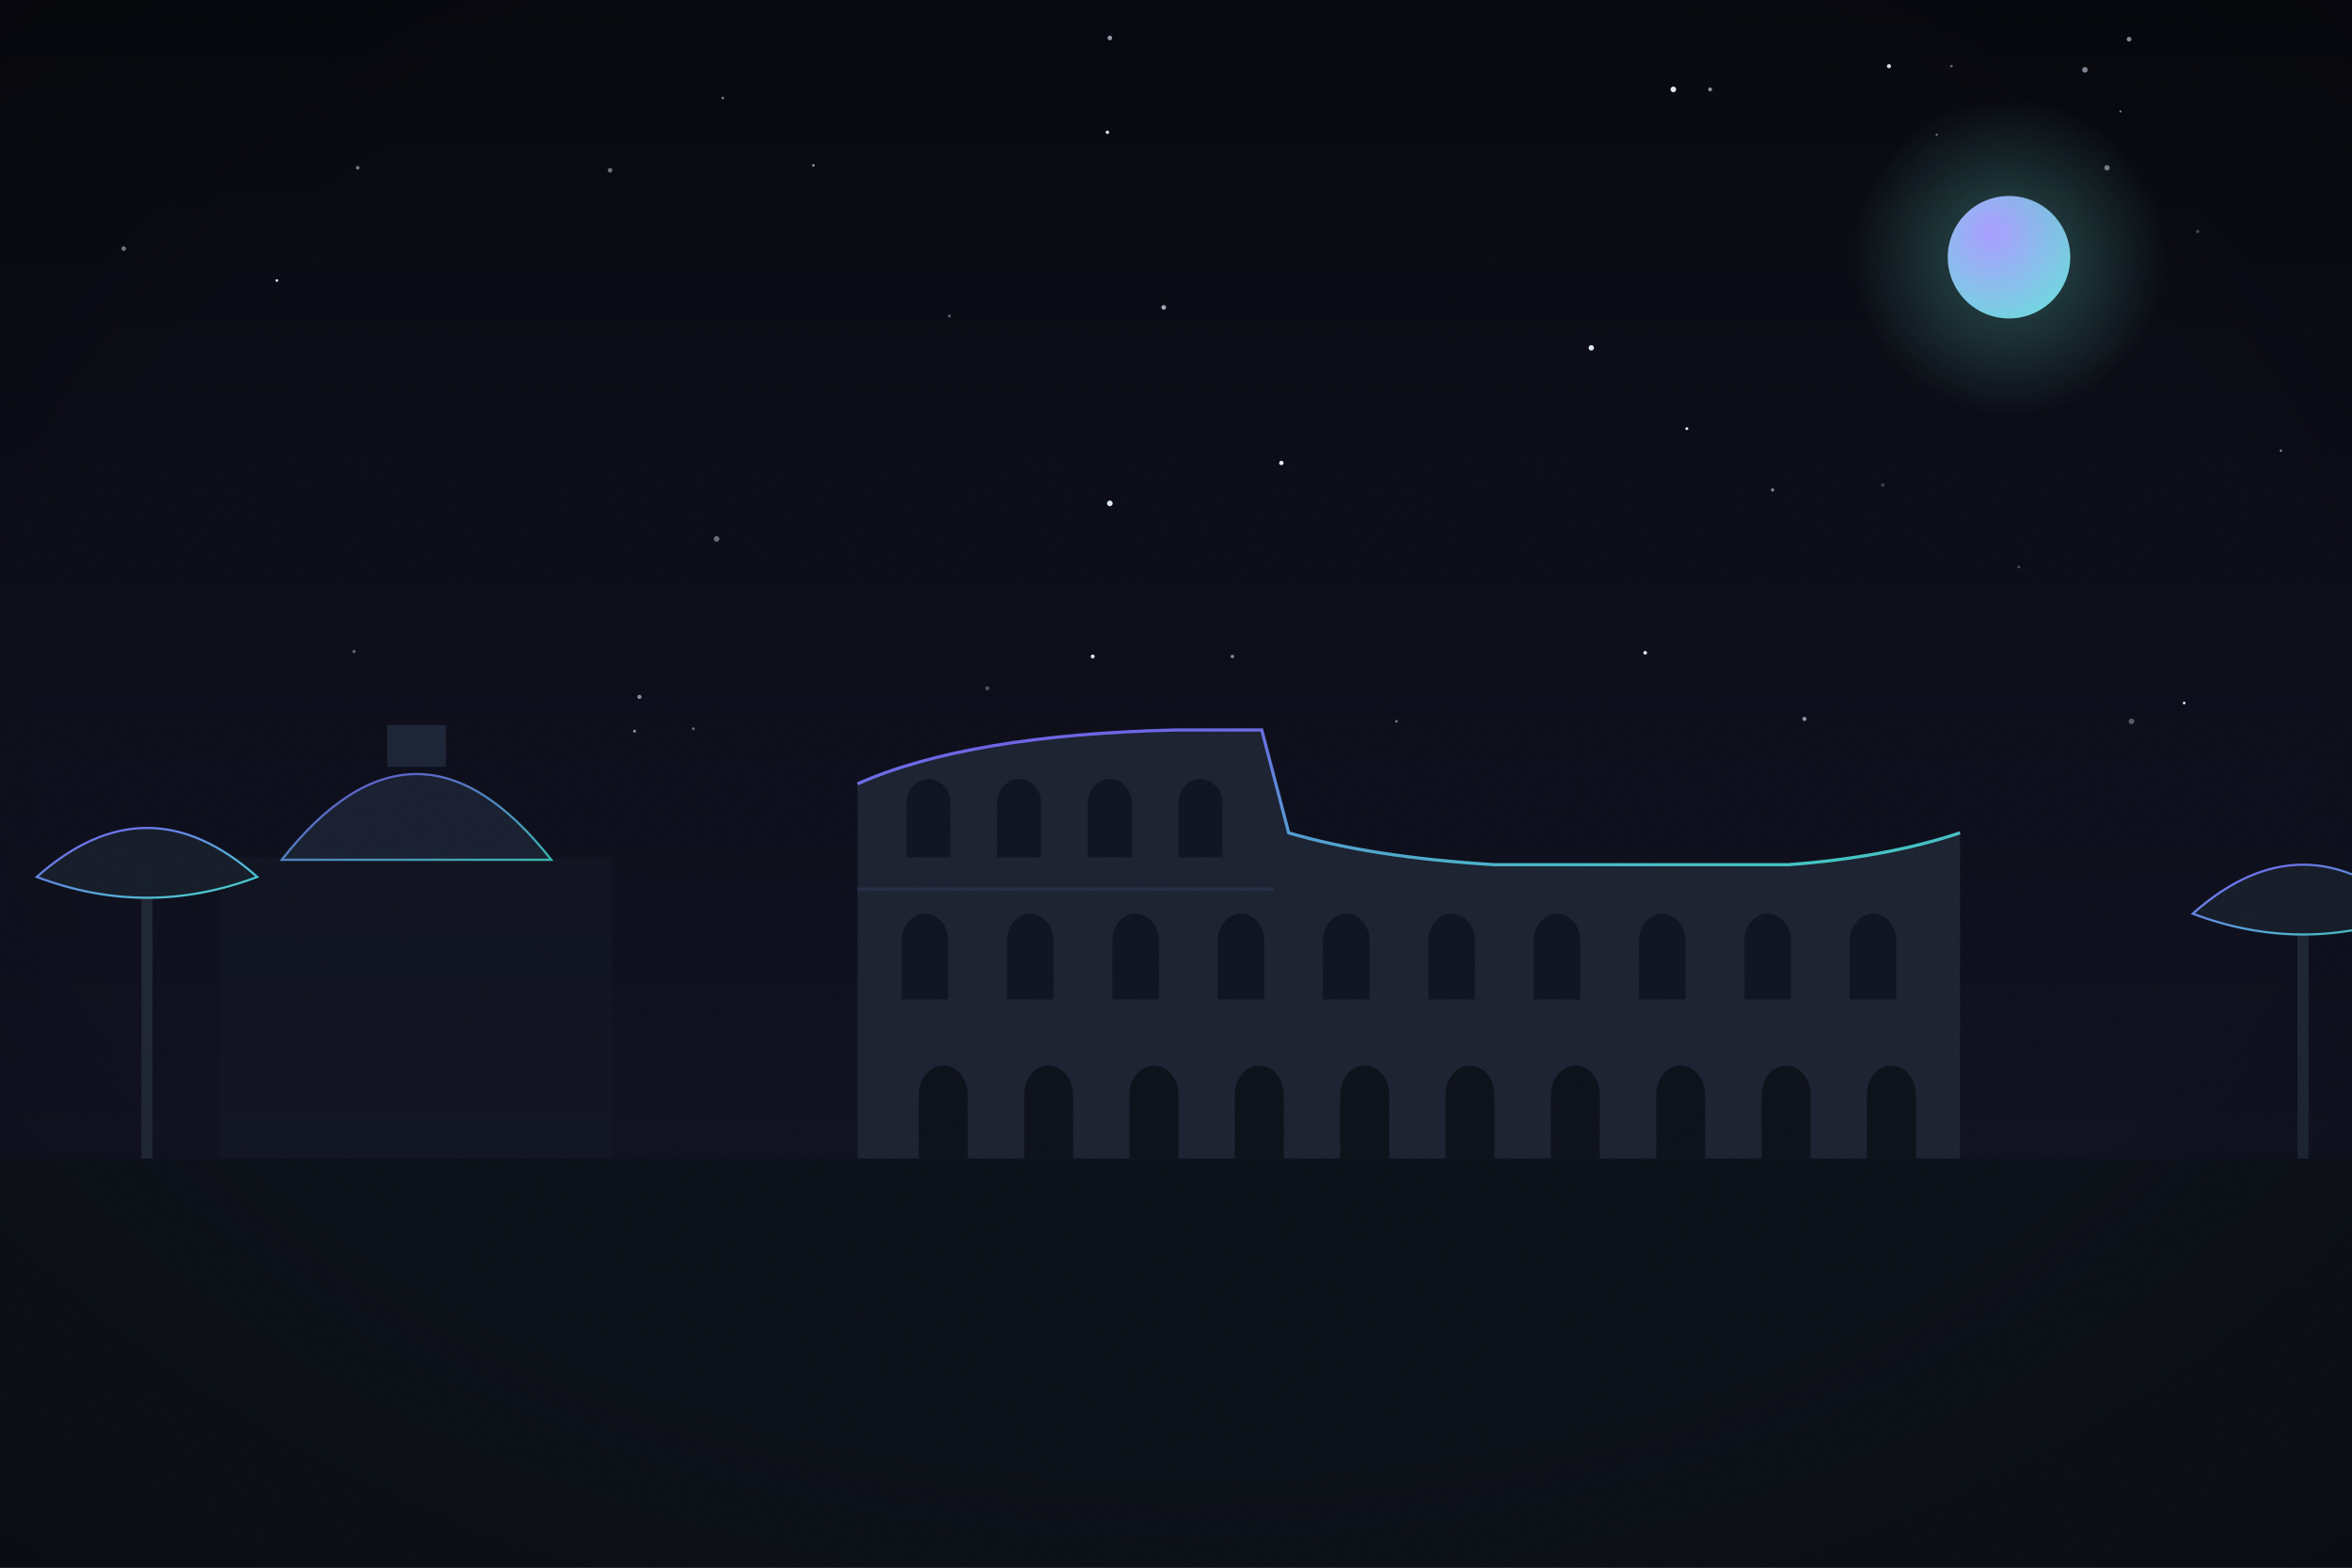
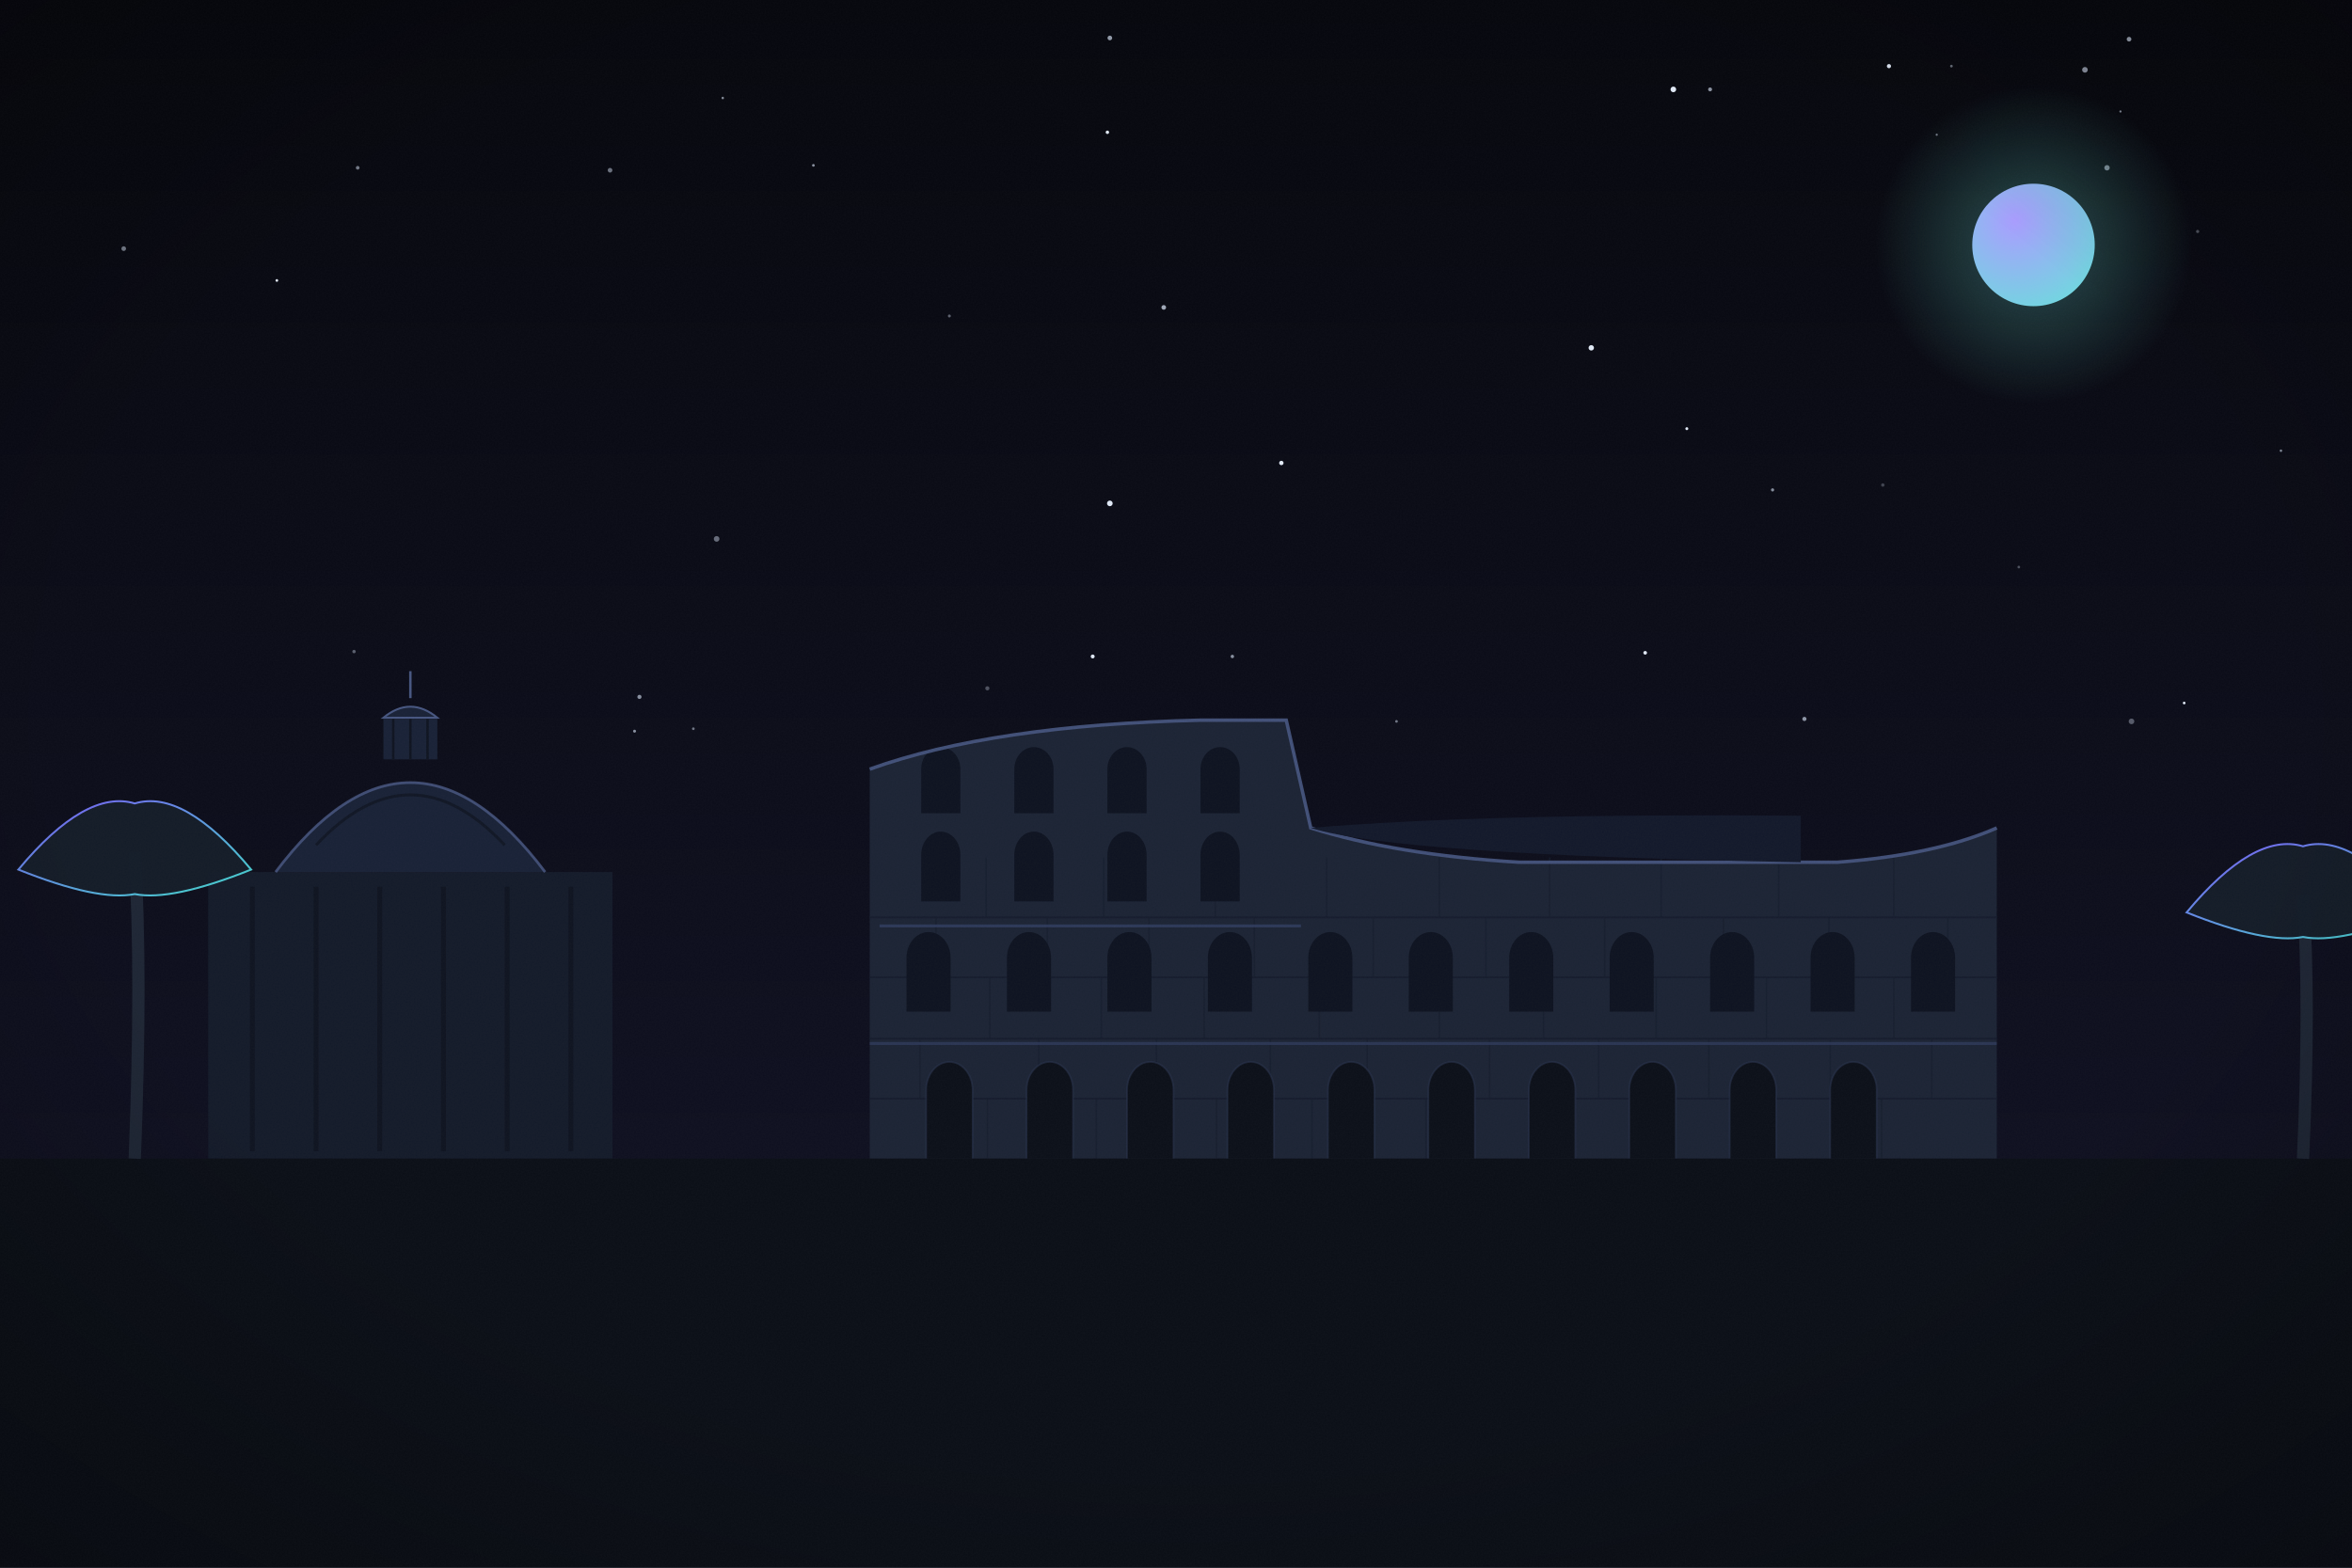
<svg xmlns="http://www.w3.org/2000/svg" viewBox="0 0 1920 1280" width="1920" height="1280">
  <defs>
    <linearGradient id="sky" x1="0" y1="0" x2="0" y2="1">
      <stop offset="0" stop-color="#05060c" />
      <stop offset="1" stop-color="#111226" />
    </linearGradient>
    <linearGradient id="acc" x1="0" y1="0" x2="1" y2="1">
      <stop offset="0" stop-color="#7c5cff" />
      <stop offset="1" stop-color="#43e0d0" />
    </linearGradient>
    <linearGradient id="accv" x1="0" y1="0" x2="0" y2="1">
      <stop offset="0" stop-color="#7c5cff" />
      <stop offset="1" stop-color="#43e0d0" />
    </linearGradient>
    <radialGradient id="mgrad" cx="0.35" cy="0.3" r="1">
      <stop offset="0" stop-color="#a99cff" />
      <stop offset="1" stop-color="#5fe6d6" />
    </radialGradient>
    <radialGradient id="halo" cx="0.5" cy="0.5" r="0.5">
      <stop offset="0" stop-color="rgba(103,220,205,.34)" />
      <stop offset="1" stop-color="rgba(103,220,205,0)" />
    </radialGradient>
    <radialGradient id="vig" cx="0.5" cy="0.46" r="0.85">
      <stop offset="0.55" stop-color="rgba(0,0,0,0)" />
      <stop offset="1" stop-color="rgba(0,0,4,.5)" />
    </radialGradient>
    <linearGradient id="wgrad" x1="0" y1="0" x2="0" y2="1">
      <stop offset="0" stop-color="#0b111e" />
      <stop offset="1" stop-color="#070a12" />
    </linearGradient>
    <filter id="soft" x="-40%" y="-40%" width="180%" height="180%">
      <feGaussianBlur stdDeviation="7" />
    </filter>
    <filter id="soft2" x="-60%" y="-60%" width="220%" height="220%">
      <feGaussianBlur stdDeviation="16" />
    </filter>
    <filter id="grain">
      <feTurbulence type="fractalNoise" baseFrequency="0.8" numOctaves="2" stitchTiles="stitch" />
      <feColorMatrix type="matrix" values="0 0 0 0 1 0 0 0 0 1 0 0 0 0 1 0 0 0 0.05 0" />
      <feComposite operator="over" in2="SourceGraphic" />
    </filter>
  </defs>
  <style>
@keyframes tw{0%,100%{opacity:.1}50%{opacity:1}}
.tw{animation:tw 3.4s ease-in-out infinite}
.tw.d1{animation-delay:.6s}.tw.d2{animation-delay:1.2s}.tw.d3{animation-delay:1.9s}.tw.d4{animation-delay:2.6s}.tw.d5{animation-delay:3.1s}
@keyframes shoot{0%,84%{opacity:0;transform:translate(0,0)}86%{opacity:1}96%{opacity:0;transform:translate(-620px,320px)}100%{opacity:0}}
.shoot{animation:shoot 12s linear infinite}
.shoot.s2{animation-duration:19s;animation-delay:7s}
@keyframes bob{0%,100%{transform:translateY(0px) rotate(-1.2deg)}50%{transform:translateY(9px) rotate(1.4deg)}}
.bob{animation:bob 5.6s ease-in-out infinite;transform-box:fill-box;transform-origin:center}
.bob.b2{animation-duration:7.2s;animation-delay:1.1s}
@keyframes shim{0%,100%{opacity:.22}50%{opacity:.75}}
.shim{animation:shim 4.4s ease-in-out infinite}
.shim.d1{animation-delay:1.4s}.shim.d2{animation-delay:2.7s}.shim.d3{animation-delay:3.6s}
@keyframes flick{0%,91%,100%{opacity:.9}93%{opacity:.25}95%{opacity:.85}}
.flick{animation:flick 8s linear infinite}.flick.f2{animation-delay:3.5s}
@keyframes spin{from{transform:rotate(0deg)}to{transform:rotate(360deg)}}
.wheel{animation:spin 80s linear infinite;transform-box:fill-box;transform-origin:center}
@keyframes aur{0%,100%{opacity:.34;transform:skewX(0deg)}50%{opacity:.72;transform:skewX(-4deg)}}
.aur{animation:aur 9s ease-in-out infinite;transform-box:fill-box;transform-origin:bottom}
.aur.a2{animation-duration:13s;animation-delay:2.5s}
@keyframes fall{from{transform:translateY(-140px)}to{transform:translateY(150px)}}
.fall{animation:fall 9s linear infinite}.fall.f2{animation-duration:13s;animation-delay:2s}.fall.f3{animation-duration:11s;animation-delay:5s}
@keyframes sway{0%,100%{transform:rotate(-1.4deg)}50%{transform:rotate(1.4deg)}}
.sway{animation:sway 7s ease-in-out infinite;transform-box:fill-box;transform-origin:bottom center}

@media (prefers-reduced-motion:reduce){*{animation:none!important}}
</style>
  <rect width="1920" height="1280" fill="url(#sky)" />
  <circle cx="1046" cy="378" r="1.8" fill="#dfe8f5" class="tw" />
  <circle cx="1862" cy="368" r="1.0" fill="#c9d4e6" opacity="0.64" />
  <circle cx="590" cy="80" r="1.0" fill="#c9d4e6" opacity="0.64" />
  <circle cx="1366" cy="73" r="2.3" fill="#dfe8f5" class="tw d2" />
  <circle cx="775" cy="258" r="1.2" fill="#c9d4e6" opacity="0.43" />
  <circle cx="1702" cy="57" r="2.3" fill="#c9d4e6" opacity="0.69" />
  <circle cx="522" cy="569" r="1.7" fill="#c9d4e6" opacity="0.65" />
  <circle cx="906" cy="411" r="2.3" fill="#dfe8f5" class="tw d5" />
  <circle cx="1006" cy="536" r="1.4" fill="#c9d4e6" opacity="0.66" />
  <circle cx="950" cy="251" r="1.9" fill="#c9d4e6" opacity="0.78" />
  <circle cx="585" cy="440" r="2.3" fill="#c9d4e6" opacity="0.48" />
  <circle cx="906" cy="31" r="1.9" fill="#c9d4e6" opacity="0.71" />
  <circle cx="1738" cy="32" r="1.9" fill="#c9d4e6" opacity="0.76" />
  <circle cx="1794" cy="189" r="1.3" fill="#c9d4e6" opacity="0.35" />
  <circle cx="892" cy="536" r="1.6" fill="#dfe8f5" class="tw" />
  <circle cx="1740" cy="589" r="2.3" fill="#c9d4e6" opacity="0.39" />
  <circle cx="1783" cy="574" r="1.1" fill="#dfe8f5" class="tw d1" />
  <circle cx="498" cy="139" r="1.9" fill="#c9d4e6" opacity="0.51" />
  <circle cx="1299" cy="284" r="2.2" fill="#dfe8f5" class="tw" />
  <circle cx="292" cy="137" r="1.5" fill="#c9d4e6" opacity="0.56" />
  <circle cx="1648" cy="463" r="1.1" fill="#c9d4e6" opacity="0.34" />
  <circle cx="1447" cy="400" r="1.3" fill="#c9d4e6" opacity="0.64" />
  <circle cx="1396" cy="73" r="1.6" fill="#c9d4e6" opacity="0.67" />
  <circle cx="1537" cy="396" r="1.4" fill="#c9d4e6" opacity="0.28" />
  <circle cx="1731" cy="91" r="0.9" fill="#c9d4e6" opacity="0.63" />
  <circle cx="1593" cy="54" r="1.1" fill="#c9d4e6" opacity="0.49" />
  <circle cx="1377" cy="350" r="1.2" fill="#dfe8f5" class="tw" />
  <circle cx="518" cy="597" r="1.2" fill="#c9d4e6" opacity="0.66" />
  <circle cx="289" cy="532" r="1.4" fill="#c9d4e6" opacity="0.41" />
  <circle cx="1473" cy="587" r="1.7" fill="#c9d4e6" opacity="0.68" />
  <circle cx="1581" cy="110" r="0.9" fill="#c9d4e6" opacity="0.55" />
  <circle cx="1542" cy="54" r="1.7" fill="#dfe8f5" class="tw d3" />
  <circle cx="904" cy="108" r="1.4" fill="#dfe8f5" class="tw" />
  <circle cx="806" cy="562" r="1.7" fill="#c9d4e6" opacity="0.34" />
  <circle cx="1343" cy="533" r="1.5" fill="#dfe8f5" class="tw" />
  <circle cx="1641" cy="205" r="2.0" fill="#c9d4e6" opacity="0.63" />
  <circle cx="1140" cy="589" r="1.1" fill="#c9d4e6" opacity="0.53" />
  <circle cx="1720" cy="137" r="2.2" fill="#c9d4e6" opacity="0.60" />
  <circle cx="664" cy="135" r="1.1" fill="#c9d4e6" opacity="0.67" />
  <circle cx="566" cy="595" r="1.1" fill="#c9d4e6" opacity="0.52" />
  <circle cx="101" cy="203" r="1.9" fill="#c9d4e6" opacity="0.57" />
  <circle cx="226" cy="229" r="1.1" fill="#dfe8f5" class="tw d1" />
-   <circle cx="1640" cy="210" r="130" fill="url(#halo)" />
-   <circle cx="1640" cy="210" r="50" fill="url(#mgrad)" />
-   <rect x="180" y="700" width="320" height="246" fill="#12182566" />
-   <path d="M230,702 Q340,562 450,702 Z" fill="#1a2334" stroke="url(#acc)" stroke-width="1.8" opacity=".8" />
-   <rect x="316" y="592" width="48" height="34" fill="#1a2334" />
-   <line x1="340" y1="592" x2="340" y2="558" stroke="url(#acc)" stroke-width="2" />
-   <path d="M700,946 L700,640 Q790,600 960,596 L1030,596 L1052,680 Q1120,700 1220,706 L1460,706 Q1540,700 1600,680 L1600,946 Z" fill="#1a2130" />
-   <path d="M740,700 v-44 a18,20 0 0 1 36,0 v44 Z" fill="#0d1220" />
-   <path d="M814,700 v-44 a18,20 0 0 1 36,0 v44 Z" fill="#0d1220" />
-   <path d="M888,700 v-44 a18,20 0 0 1 36,0 v44 Z" fill="#0d1220" />
-   <path d="M962,700 v-44 a18,20 0 0 1 36,0 v44 Z" fill="#0d1220" />
-   <path d="M736,816 v-48 a19,22 0 0 1 38,0 v48 Z" fill="#0d1220" />
-   <path d="M822,816 v-48 a19,22 0 0 1 38,0 v48 Z" fill="#0d1220" />
-   <path d="M908,816 v-48 a19,22 0 0 1 38,0 v48 Z" fill="#0d1220" />
-   <path d="M994,816 v-48 a19,22 0 0 1 38,0 v48 Z" fill="#0d1220" />
-   <path d="M1080,816 v-48 a19,22 0 0 1 38,0 v48 Z" fill="#0d1220" />
-   <path d="M1166,816 v-48 a19,22 0 0 1 38,0 v48 Z" fill="#0d1220" />
-   <path d="M1252,816 v-48 a19,22 0 0 1 38,0 v48 Z" fill="#0d1220" />
-   <path d="M1338,816 v-48 a19,22 0 0 1 38,0 v48 Z" fill="#0d1220" />
-   <path d="M1424,816 v-48 a19,22 0 0 1 38,0 v48 Z" fill="#0d1220" />
-   <path d="M1510,816 v-48 a19,22 0 0 1 38,0 v48 Z" fill="#0d1220" />
-   <path d="M750,946 v-52 a20,24 0 0 1 40,0 v52 Z" fill="#0b0f18" />
-   <path d="M836,946 v-52 a20,24 0 0 1 40,0 v52 Z" fill="#0b0f18" />
-   <path d="M922,946 v-52 a20,24 0 0 1 40,0 v52 Z" fill="#0b0f18" />
-   <path d="M1008,946 v-52 a20,24 0 0 1 40,0 v52 Z" fill="#0b0f18" />
-   <path d="M1094,946 v-52 a20,24 0 0 1 40,0 v52 Z" fill="#0b0f18" />
-   <path d="M1180,946 v-52 a20,24 0 0 1 40,0 v52 Z" fill="#0b0f18" />
-   <path d="M1266,946 v-52 a20,24 0 0 1 40,0 v52 Z" fill="#0b0f18" />
-   <path d="M1352,946 v-52 a20,24 0 0 1 40,0 v52 Z" fill="#0b0f18" />
-   <path d="M1438,946 v-52 a20,24 0 0 1 40,0 v52 Z" fill="#0b0f18" />
-   <path d="M1524,946 v-52 a20,24 0 0 1 40,0 v52 Z" fill="#0b0f18" />
-   <path d="M700,640 Q790,600 960,596 L1030,596 L1052,680 Q1120,700 1220,706 L1460,706 Q1540,700 1600,680" fill="none" stroke="url(#acc)" stroke-width="2.6" opacity=".9" />
-   <line x1="700" y1="726" x2="1040" y2="726" stroke="#26304a" stroke-width="3" opacity=".7" />
+   <circle cx="1660" cy="200" r="130" fill="url(#halo)" />
+   <circle cx="1660" cy="200" r="50" fill="url(#mgrad)" />
+   <rect x="170" y="712" width="330" height="234" fill="#131a29" />
+   <line x1="200" y1="712" x2="200" y2="946 M250,712 250,946" stroke="#0e1320" stroke-width="0" />
+   <line x1="206" y1="724" x2="206" y2="940" stroke="#0e1320" stroke-width="4" />
+   <line x1="258" y1="724" x2="258" y2="940" stroke="#0e1320" stroke-width="4" />
+   <line x1="310" y1="724" x2="310" y2="940" stroke="#0e1320" stroke-width="4" />
+   <line x1="362" y1="724" x2="362" y2="940" stroke="#0e1320" stroke-width="4" />
+   <line x1="414" y1="724" x2="414" y2="940" stroke="#0e1320" stroke-width="4" />
+   <line x1="466" y1="724" x2="466" y2="940" stroke="#0e1320" stroke-width="4" />
+   <path d="M225,712 Q335,566 445,712 Z" fill="#182136" />
+   <path d="M225,712 Q335,566 445,712" fill="none" stroke="#46557f" stroke-width="2.2" opacity=".85" />
+   <path d="M258,690 Q335,608 412,690" fill="none" stroke="#0e1320" stroke-width="2.4" opacity=".8" />
+   <rect x="313" y="586" width="44" height="34" fill="#182136" />
+   <path d="M313,586 h44 M321,586 v34 M335,586 v34 M349,586 v34" stroke="#0e1320" stroke-width="2" />
+   <path d="M313,586 Q335,568 357,586 Z" fill="#182136" stroke="#46557f" stroke-width="1.6" />
+   <line x1="335" y1="570" x2="335" y2="548" stroke="#46557f" stroke-width="2" />
+   <path d="M710,946 L710,628 Q810,592 980,588 L1050,588 L1070,676 Q1140,698 1240,704 L1500,704 Q1580,698 1630,676 L1630,946 Z" fill="#1b2334" />
+   <line x1="710" y1="749" x2="1630" y2="749" stroke="#141b2c" stroke-width="1.6" opacity=".9" />
+   <line x1="710" y1="798" x2="1630" y2="798" stroke="#141b2c" stroke-width="1.6" opacity=".9" />
+   <line x1="710" y1="848" x2="1630" y2="848" stroke="#141b2c" stroke-width="1.6" opacity=".9" />
+   <line x1="710" y1="897" x2="1630" y2="897" stroke="#141b2c" stroke-width="1.6" opacity=".9" />
+   <line x1="805" y1="700" x2="805" y2="749" stroke="#141b2c" stroke-width="1.3" opacity=".65" />
+   <line x1="901" y1="700" x2="901" y2="749" stroke="#141b2c" stroke-width="1.3" opacity=".65" />
+   <line x1="992" y1="700" x2="992" y2="749" stroke="#141b2c" stroke-width="1.3" opacity=".65" />
+   <line x1="1083" y1="700" x2="1083" y2="749" stroke="#141b2c" stroke-width="1.3" opacity=".65" />
+   <line x1="1175" y1="700" x2="1175" y2="749" stroke="#141b2c" stroke-width="1.3" opacity=".65" />
+   <line x1="1265" y1="700" x2="1265" y2="749" stroke="#141b2c" stroke-width="1.3" opacity=".65" />
+   <line x1="1356" y1="700" x2="1356" y2="749" stroke="#141b2c" stroke-width="1.3" opacity=".65" />
+   <line x1="1452" y1="700" x2="1452" y2="749" stroke="#141b2c" stroke-width="1.3" opacity=".65" />
+   <line x1="1546" y1="700" x2="1546" y2="749" stroke="#141b2c" stroke-width="1.3" opacity=".65" />
+   <line x1="764" y1="749" x2="764" y2="798" stroke="#141b2c" stroke-width="1.3" opacity=".65" />
+   <line x1="855" y1="749" x2="855" y2="798" stroke="#141b2c" stroke-width="1.3" opacity=".65" />
+   <line x1="938" y1="749" x2="938" y2="798" stroke="#141b2c" stroke-width="1.3" opacity=".65" />
+   <line x1="1024" y1="749" x2="1024" y2="798" stroke="#141b2c" stroke-width="1.3" opacity=".65" />
+   <line x1="1121" y1="749" x2="1121" y2="798" stroke="#141b2c" stroke-width="1.3" opacity=".65" />
+   <line x1="1213" y1="749" x2="1213" y2="798" stroke="#141b2c" stroke-width="1.3" opacity=".65" />
+   <line x1="1310" y1="749" x2="1310" y2="798" stroke="#141b2c" stroke-width="1.3" opacity=".65" />
+   <line x1="1407" y1="749" x2="1407" y2="798" stroke="#141b2c" stroke-width="1.3" opacity=".65" />
+   <line x1="1493" y1="749" x2="1493" y2="798" stroke="#141b2c" stroke-width="1.3" opacity=".65" />
+   <line x1="1590" y1="749" x2="1590" y2="798" stroke="#141b2c" stroke-width="1.3" opacity=".65" />
+   <line x1="808" y1="798" x2="808" y2="848" stroke="#141b2c" stroke-width="1.3" opacity=".65" />
+   <line x1="899" y1="798" x2="899" y2="848" stroke="#141b2c" stroke-width="1.3" opacity=".65" />
+   <line x1="983" y1="798" x2="983" y2="848" stroke="#141b2c" stroke-width="1.3" opacity=".65" />
+   <line x1="1077" y1="798" x2="1077" y2="848" stroke="#141b2c" stroke-width="1.3" opacity=".65" />
+   <line x1="1175" y1="798" x2="1175" y2="848" stroke="#141b2c" stroke-width="1.3" opacity=".65" />
+   <line x1="1260" y1="798" x2="1260" y2="848" stroke="#141b2c" stroke-width="1.3" opacity=".65" />
+   <line x1="1352" y1="798" x2="1352" y2="848" stroke="#141b2c" stroke-width="1.3" opacity=".65" />
+   <line x1="1442" y1="798" x2="1442" y2="848" stroke="#141b2c" stroke-width="1.3" opacity=".65" />
+   <line x1="1546" y1="798" x2="1546" y2="848" stroke="#141b2c" stroke-width="1.3" opacity=".65" />
+   <line x1="751" y1="848" x2="751" y2="897" stroke="#141b2c" stroke-width="1.3" opacity=".65" />
+   <line x1="848" y1="848" x2="848" y2="897" stroke="#141b2c" stroke-width="1.3" opacity=".65" />
+   <line x1="944" y1="848" x2="944" y2="897" stroke="#141b2c" stroke-width="1.3" opacity=".65" />
+   <line x1="1037" y1="848" x2="1037" y2="897" stroke="#141b2c" stroke-width="1.3" opacity=".65" />
+   <line x1="1116" y1="848" x2="1116" y2="897" stroke="#141b2c" stroke-width="1.3" opacity=".65" />
+   <line x1="1216" y1="848" x2="1216" y2="897" stroke="#141b2c" stroke-width="1.3" opacity=".65" />
+   <line x1="1305" y1="848" x2="1305" y2="897" stroke="#141b2c" stroke-width="1.3" opacity=".65" />
+   <line x1="1395" y1="848" x2="1395" y2="897" stroke="#141b2c" stroke-width="1.3" opacity=".65" />
+   <line x1="1494" y1="848" x2="1494" y2="897" stroke="#141b2c" stroke-width="1.3" opacity=".65" />
+   <line x1="1577" y1="848" x2="1577" y2="897" stroke="#141b2c" stroke-width="1.3" opacity=".65" />
+   <line x1="806" y1="897" x2="806" y2="946" stroke="#141b2c" stroke-width="1.3" opacity=".65" />
+   <line x1="895" y1="897" x2="895" y2="946" stroke="#141b2c" stroke-width="1.3" opacity=".65" />
+   <line x1="993" y1="897" x2="993" y2="946" stroke="#141b2c" stroke-width="1.3" opacity=".65" />
+   <line x1="1071" y1="897" x2="1071" y2="946" stroke="#141b2c" stroke-width="1.3" opacity=".65" />
+   <line x1="1164" y1="897" x2="1164" y2="946" stroke="#141b2c" stroke-width="1.3" opacity=".65" />
+   <line x1="1258" y1="897" x2="1258" y2="946" stroke="#141b2c" stroke-width="1.3" opacity=".65" />
+   <line x1="1352" y1="897" x2="1352" y2="946" stroke="#141b2c" stroke-width="1.3" opacity=".65" />
+   <line x1="1442" y1="897" x2="1442" y2="946" stroke="#141b2c" stroke-width="1.3" opacity=".65" />
+   <line x1="1536" y1="897" x2="1536" y2="946" stroke="#141b2c" stroke-width="1.3" opacity=".65" />
+   <path d="M752,664 v-36 a16,18 0 0 1 32,0 v36 Z" fill="#0d1220" />
+   <path d="M828,664 v-36 a16,18 0 0 1 32,0 v36 Z" fill="#0d1220" />
+   <path d="M904,664 v-36 a16,18 0 0 1 32,0 v36 Z" fill="#0d1220" />
+   <path d="M980,664 v-36 a16,18 0 0 1 32,0 v36 Z" fill="#0d1220" />
+   <path d="M752,736 v-38 a16,19 0 0 1 32,0 v38 Z" fill="#0d1220" />
+   <path d="M828,736 v-38 a16,19 0 0 1 32,0 v38 Z" fill="#0d1220" />
+   <path d="M904,736 v-38 a16,19 0 0 1 32,0 v38 Z" fill="#0d1220" />
+   <path d="M980,736 v-38 a16,19 0 0 1 32,0 v38 Z" fill="#0d1220" />
+   <path d="M740,826 v-44 a18,21 0 0 1 36,0 v44 Z" fill="#0d1220" />
+   <path d="M822,826 v-44 a18,21 0 0 1 36,0 v44 Z" fill="#0d1220" />
+   <path d="M904,826 v-44 a18,21 0 0 1 36,0 v44 Z" fill="#0d1220" />
+   <path d="M986,826 v-44 a18,21 0 0 1 36,0 v44 Z" fill="#0d1220" />
+   <path d="M1068,826 v-44 a18,21 0 0 1 36,0 v44 Z" fill="#0d1220" />
+   <path d="M1150,826 v-44 a18,21 0 0 1 36,0 v44 Z" fill="#0d1220" />
+   <path d="M1232,826 v-44 a18,21 0 0 1 36,0 v44 Z" fill="#0d1220" />
+   <path d="M1314,826 v-44 a18,21 0 0 1 36,0 v44 Z" fill="#0d1220" />
+   <path d="M1396,826 v-44 a18,21 0 0 1 36,0 v44 Z" fill="#0d1220" />
+   <path d="M1478,826 v-44 a18,21 0 0 1 36,0 v44 Z" fill="#0d1220" />
+   <path d="M1560,826 v-44 a18,21 0 0 1 36,0 v44 Z" fill="#0d1220" />
+   <path d="M756,946 v-56 a19,23 0 0 1 38,0 v56 Z" fill="#0b0f18" />
+   <path d="M756,946 v-56 a19,23 0 0 1 38,0 v56" fill="none" stroke="#26304a" stroke-width="1.4" opacity=".6" />
+   <path d="M838,946 v-56 a19,23 0 0 1 38,0 v56 Z" fill="#0b0f18" />
+   <path d="M838,946 v-56 a19,23 0 0 1 38,0 v56" fill="none" stroke="#26304a" stroke-width="1.4" opacity=".6" />
+   <path d="M920,946 v-56 a19,23 0 0 1 38,0 v56 Z" fill="#0b0f18" />
+   <path d="M920,946 v-56 a19,23 0 0 1 38,0 v56" fill="none" stroke="#26304a" stroke-width="1.4" opacity=".6" />
+   <path d="M1002,946 v-56 a19,23 0 0 1 38,0 v56 Z" fill="#0b0f18" />
+   <path d="M1002,946 v-56 a19,23 0 0 1 38,0 v56" fill="none" stroke="#26304a" stroke-width="1.4" opacity=".6" />
+   <path d="M1084,946 v-56 a19,23 0 0 1 38,0 v56 Z" fill="#0b0f18" />
+   <path d="M1084,946 v-56 a19,23 0 0 1 38,0 v56" fill="none" stroke="#26304a" stroke-width="1.4" opacity=".6" />
+   <path d="M1166,946 v-56 a19,23 0 0 1 38,0 v56 Z" fill="#0b0f18" />
+   <path d="M1166,946 v-56 a19,23 0 0 1 38,0 v56" fill="none" stroke="#26304a" stroke-width="1.4" opacity=".6" />
+   <path d="M1248,946 v-56 a19,23 0 0 1 38,0 v56 Z" fill="#0b0f18" />
+   <path d="M1248,946 v-56 a19,23 0 0 1 38,0 v56" fill="none" stroke="#26304a" stroke-width="1.4" opacity=".6" />
+   <path d="M1330,946 v-56 a19,23 0 0 1 38,0 v56 Z" fill="#0b0f18" />
+   <path d="M1330,946 v-56 a19,23 0 0 1 38,0 v56" fill="none" stroke="#26304a" stroke-width="1.4" opacity=".6" />
+   <path d="M1412,946 v-56 a19,23 0 0 1 38,0 v56 Z" fill="#0b0f18" />
+   <path d="M1412,946 v-56 a19,23 0 0 1 38,0 v56" fill="none" stroke="#26304a" stroke-width="1.4" opacity=".6" />
+   <path d="M1494,946 v-56 a19,23 0 0 1 38,0 v56 Z" fill="#0b0f18" />
+   <path d="M1494,946 v-56 a19,23 0 0 1 38,0 v56" fill="none" stroke="#26304a" stroke-width="1.4" opacity=".6" />
+   <path d="M710,628 Q810,592 980,588 L1050,588 L1070,676 Q1140,698 1240,704 L1500,704 Q1580,698 1630,676" fill="none" stroke="#46557f" stroke-width="2.8" opacity=".9" />
+   <line x1="718" y1="756" x2="1062" y2="756" stroke="#313d60" stroke-width="2.4" opacity=".8" />
+   <line x1="710" y1="852" x2="1630" y2="852" stroke="#313d60" stroke-width="2.4" opacity=".7" />
+   <path d="M1070,676 Q1210,664 1470,666 L1470,704 Q1140,698 1070,676 Z" fill="#12182a" />
  <rect x="0" y="946" width="1920" height="334" fill="#0a0e16" />
  <line x1="0" y1="946" x2="1920" y2="946" stroke="url(#acc)" stroke-width="2" opacity=".45" />
  <g class="sway">
-     <line x1="120" y1="946" x2="120" y2="706" stroke="#1d2534" stroke-width="9" />
-     <path d="M30,716 Q120,636 210,716 Q120,750 30,716 Z" fill="#141b29" stroke="url(#acc)" stroke-width="1.8" opacity=".95" />
+     <path d="M110,946 Q116,796 110,696" fill="none" stroke="#1d2534" stroke-width="10" />
+     <path d="M15,710 Q70,644 110,656 Q150,644 205,710 Q140,736 110,730 Q80,736 15,710 Z" fill="#131b28" stroke="url(#acc)" stroke-width="1.6" opacity=".95" />
  </g>
  <g class="sway">
-     <line x1="1880" y1="946" x2="1880" y2="736" stroke="#1d2534" stroke-width="9" />
-     <path d="M1790,746 Q1880,666 1970,746 Q1880,780 1790,746 Z" fill="#141b29" stroke="url(#acc)" stroke-width="1.8" opacity=".95" />
+     <path d="M1880,946 Q1886,817 1880,731" fill="none" stroke="#1d2534" stroke-width="10" />
+     <path d="M1785,745 Q1840,679 1880,691 Q1920,679 1975,745 Q1910,771 1880,765 Q1850,771 1785,745 Z" fill="#131b28" stroke="url(#acc)" stroke-width="1.6" opacity=".95" />
  </g>
  <rect width="1920" height="1280" fill="url(#vig)" />
  <rect width="1920" height="1280" filter="url(#grain)" opacity="0.55" fill="none" />
</svg>
